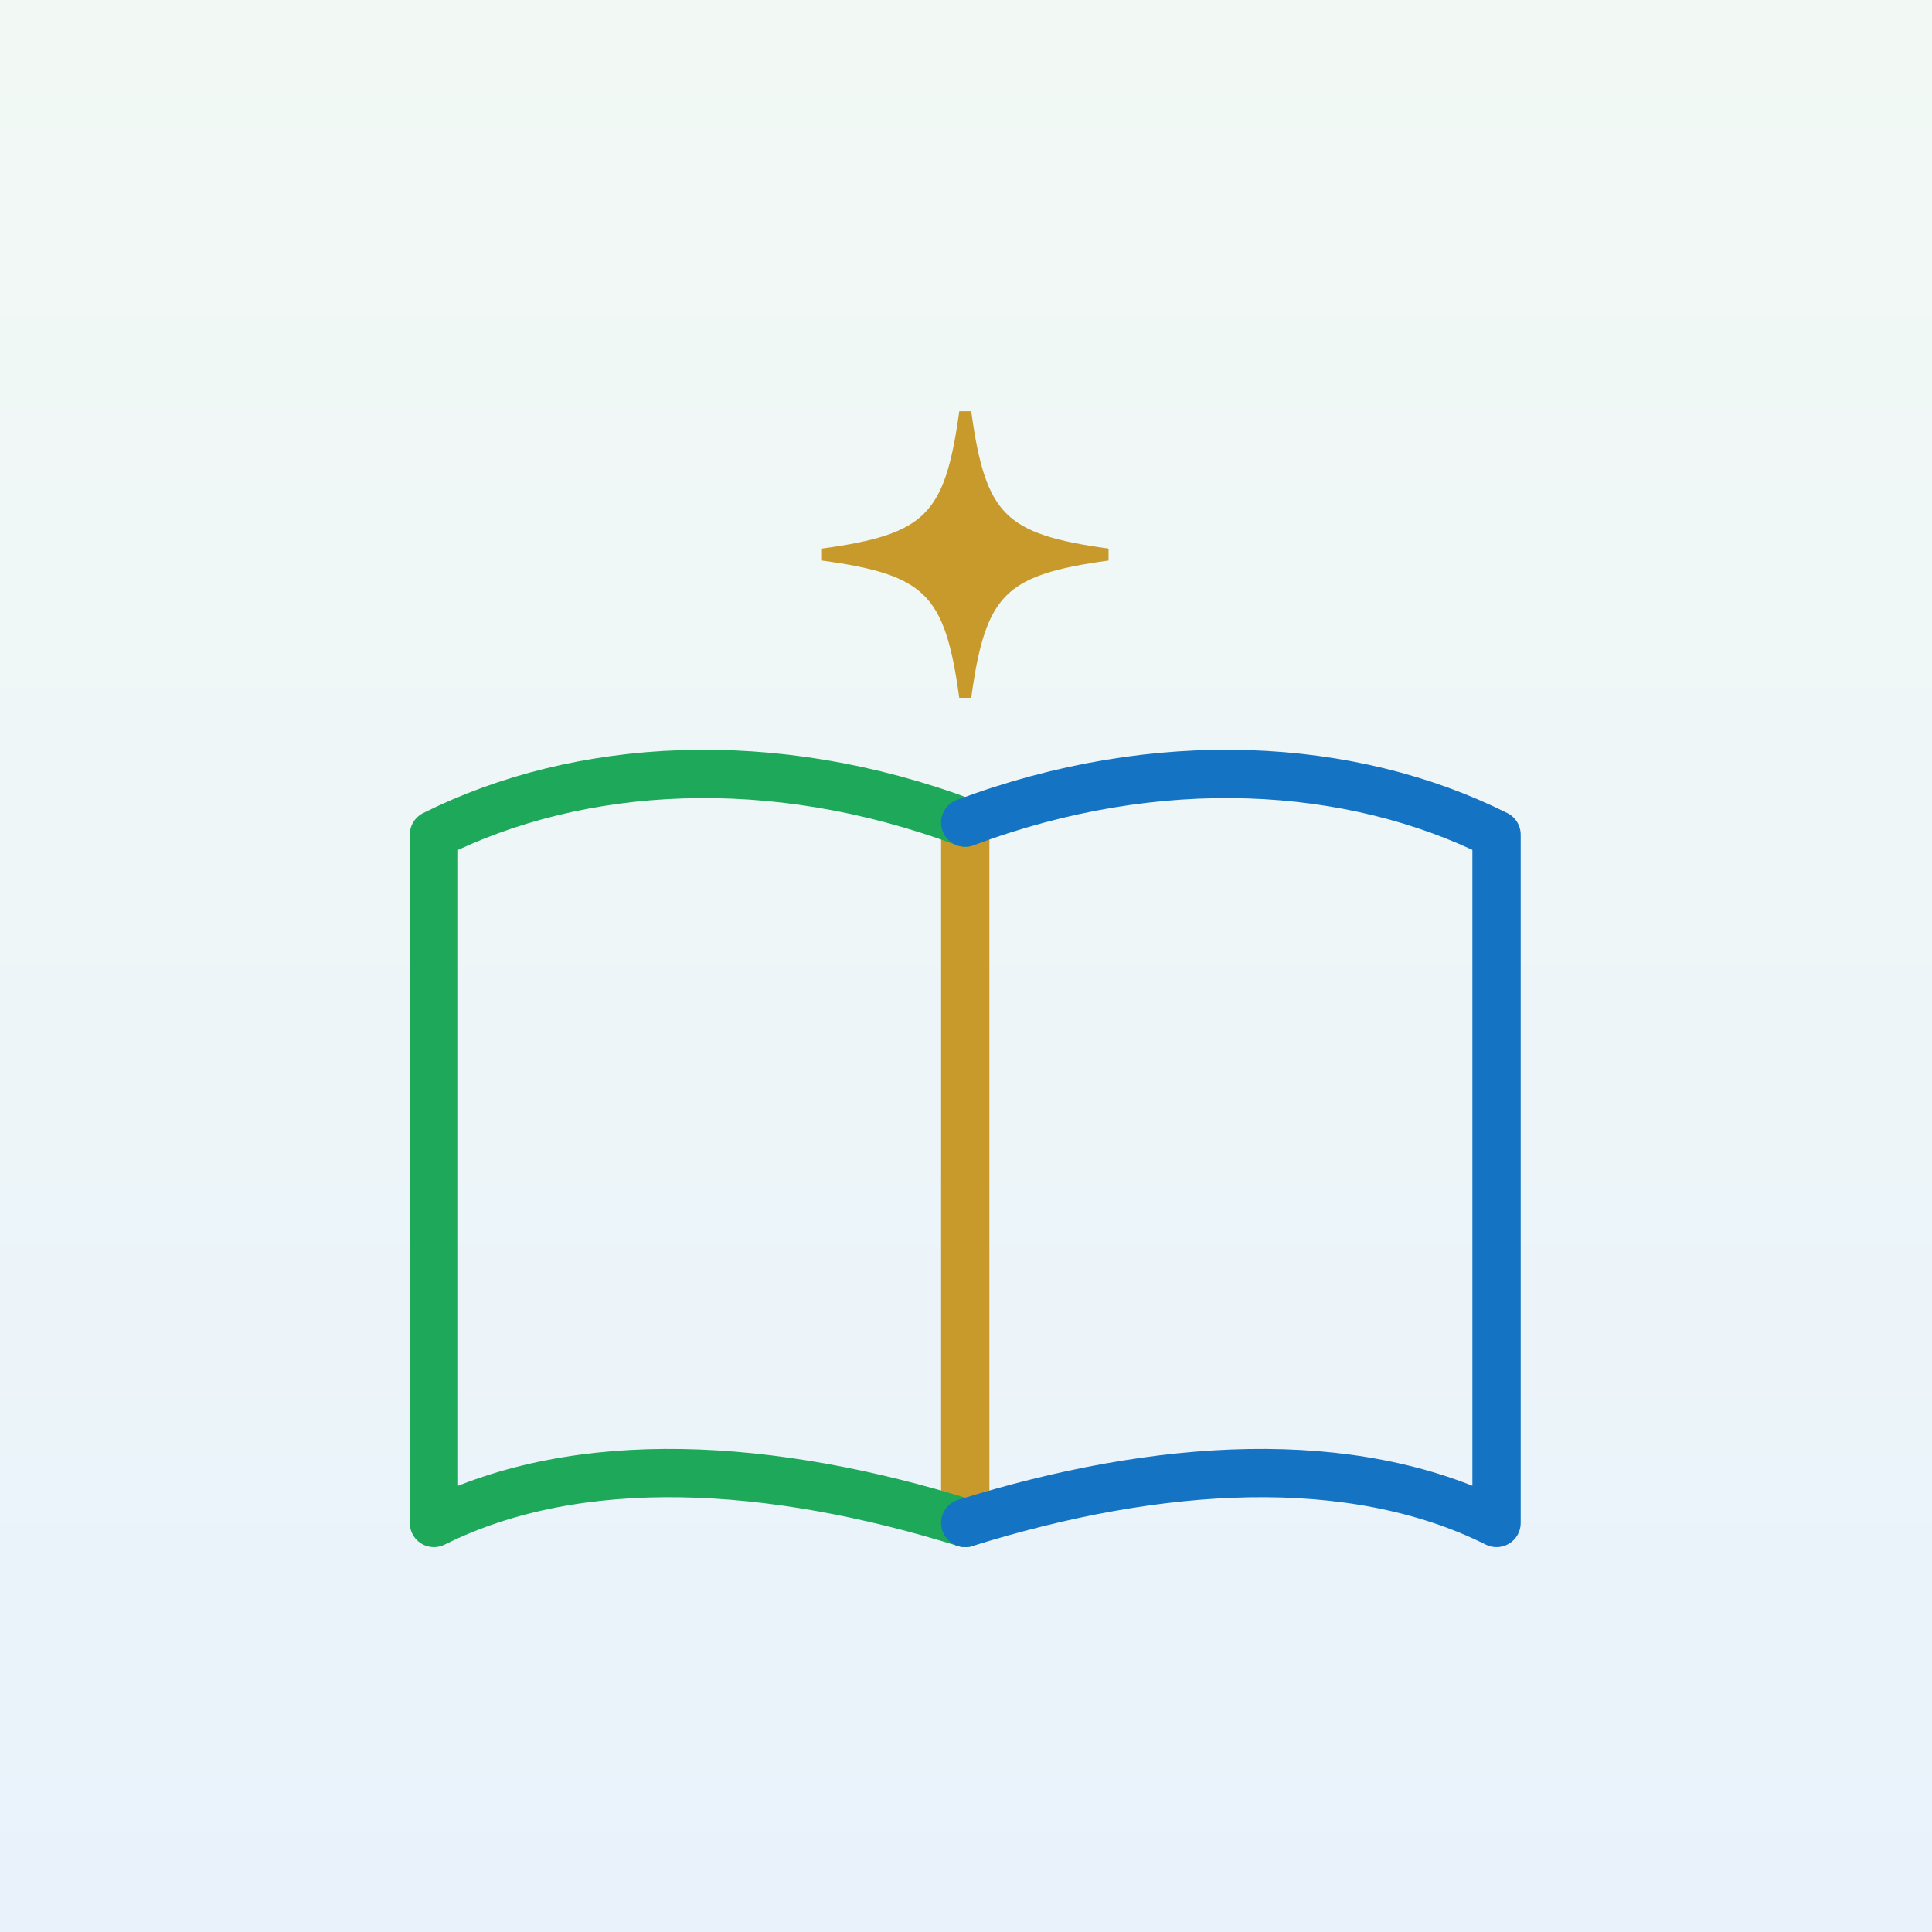
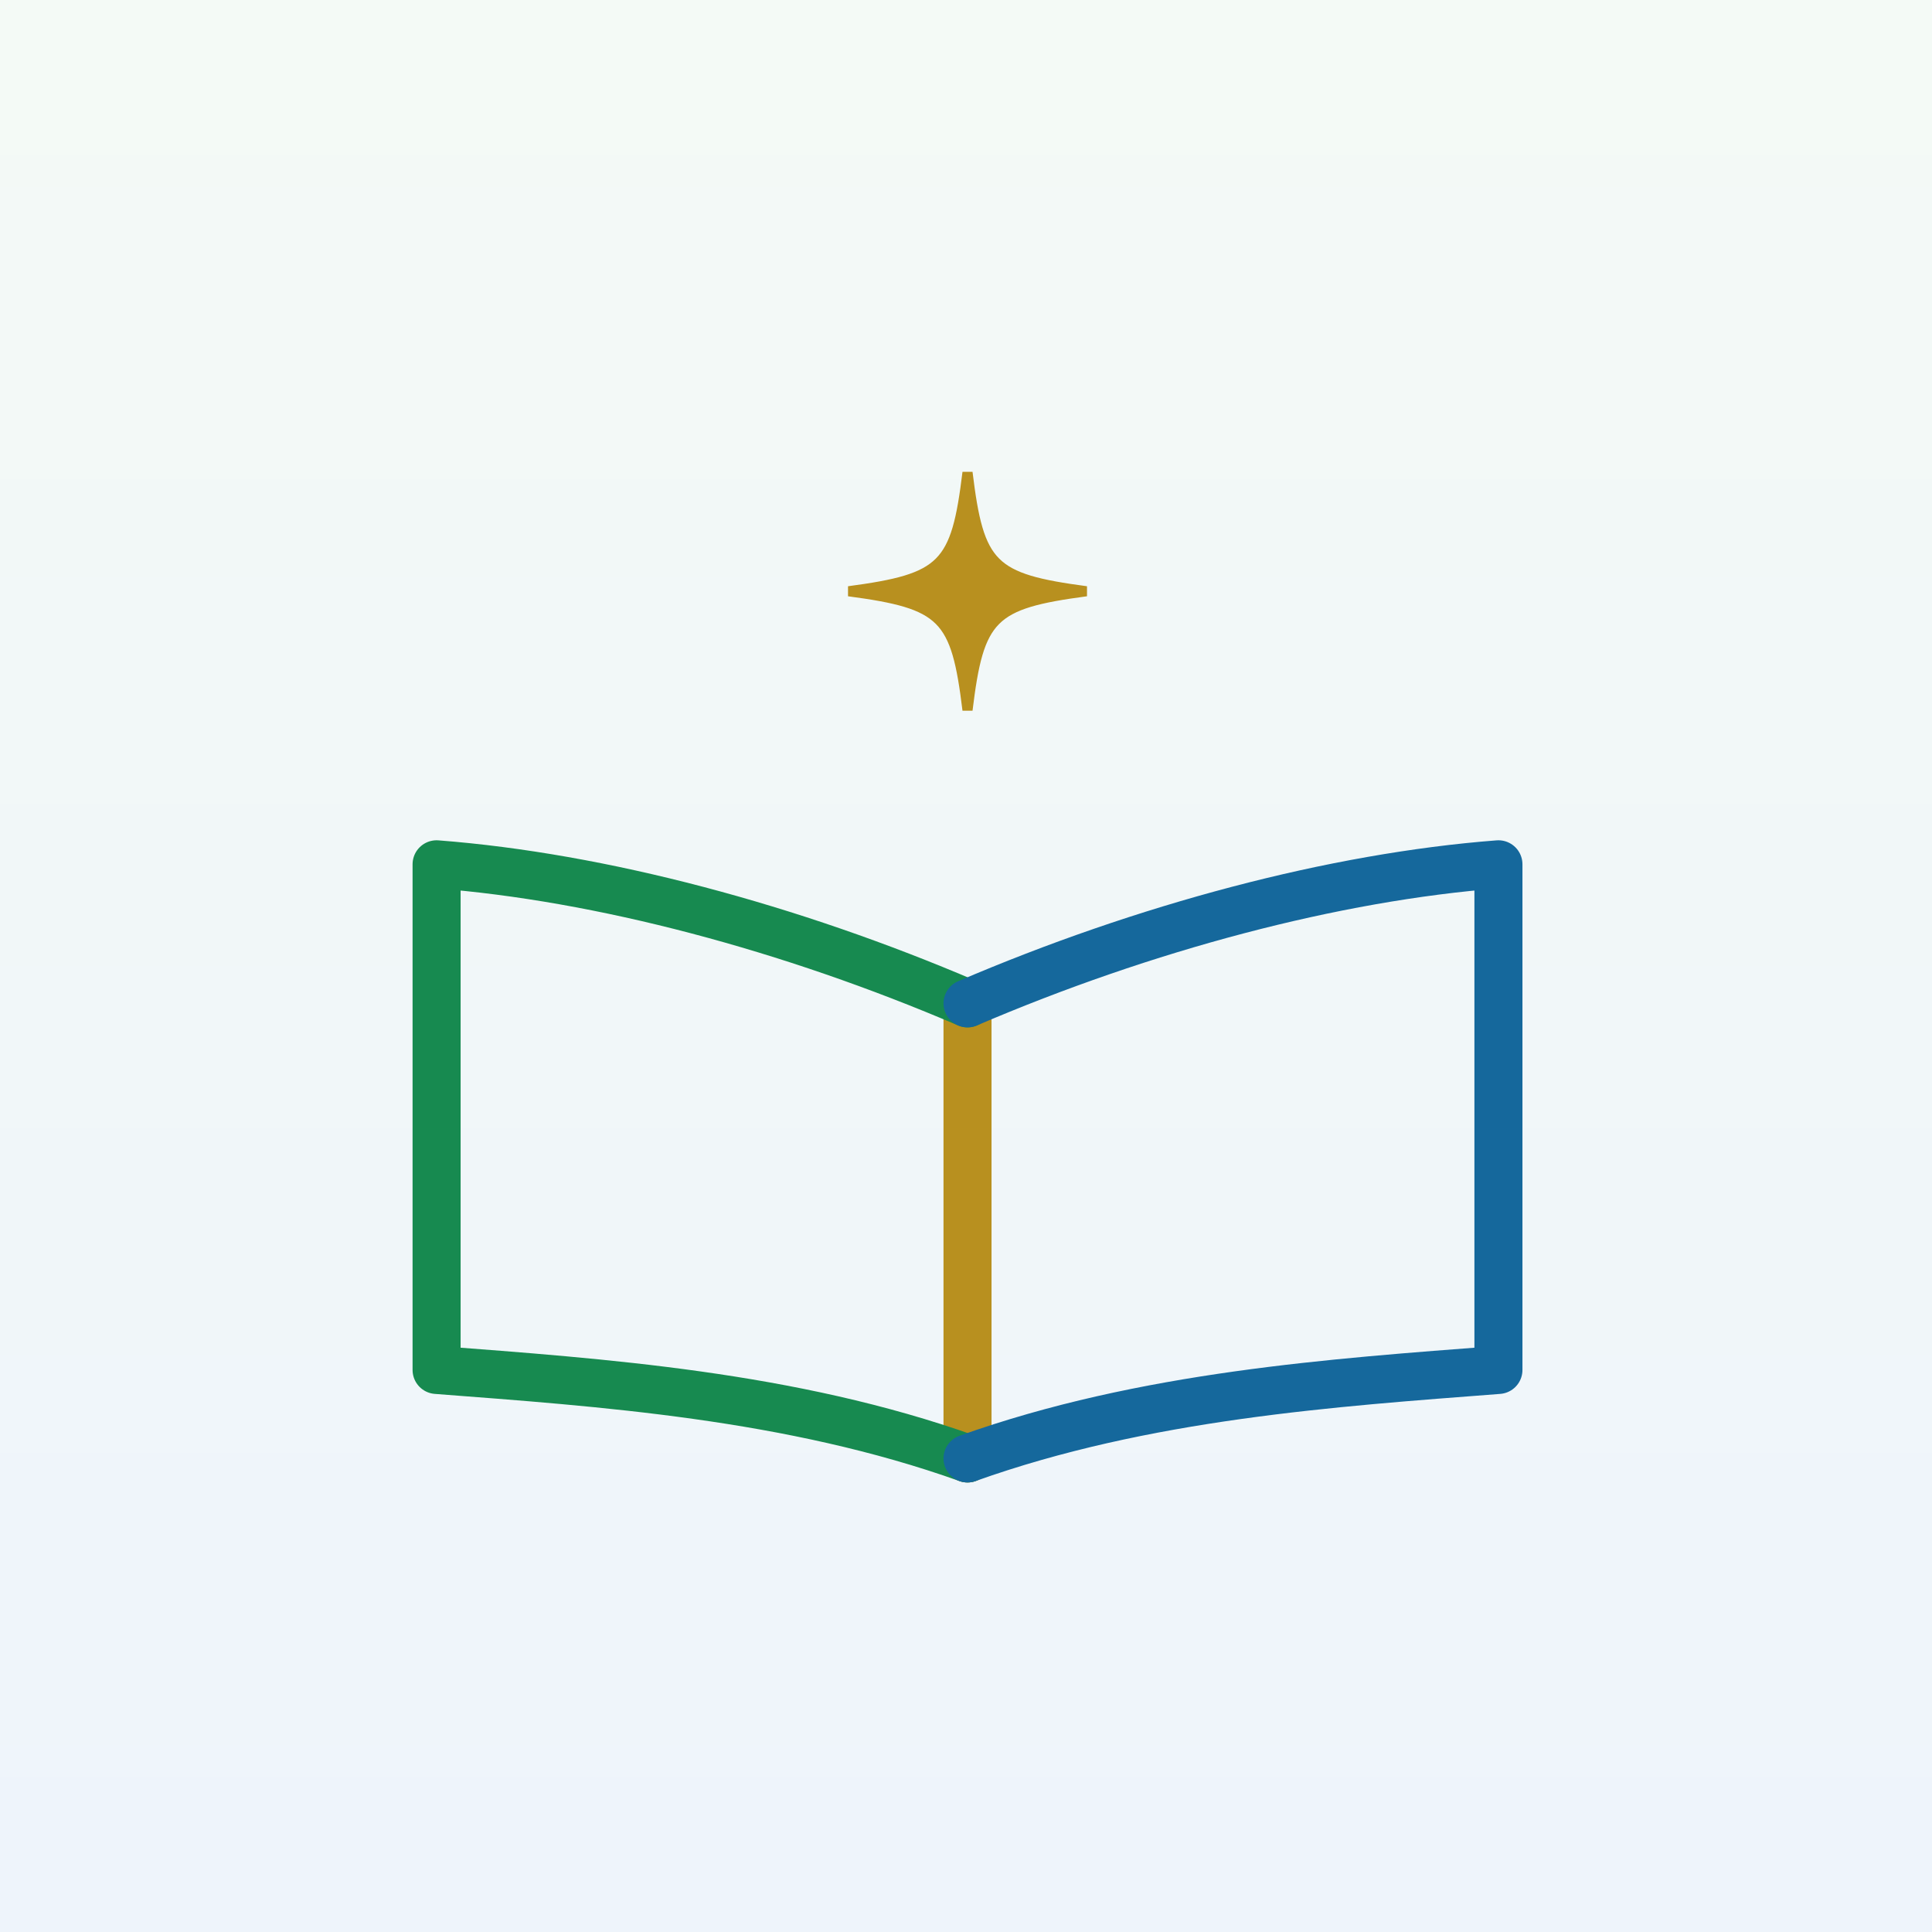
<svg xmlns="http://www.w3.org/2000/svg" width="512" height="512" viewBox="0 0 512 512">
  <defs>
    <linearGradient id="bg" x1="0" y1="0" x2="0" y2="1">
-       <stop offset="0" stop-color="#f2f9f5" />
-       <stop offset="1" stop-color="#e9f2fb" />
+       <stop offset="0" stop-color="#f4faf6" />
+       <stop offset="1" stop-color="#eef4fb" />
    </linearGradient>
  </defs>
  <rect width="512" height="512" fill="url(#bg)" />
-   <g transform="translate(51,90) scale(6.4)">
-     <path d="M32 3c.6 4.4 1.5 5.3 5.9 5.9-4.4.6-5.3 1.5-5.9 5.9-.6-4.4-1.5-5.3-5.9-5.9 4.4-.6 5.3-1.5 5.9-5.9z" fill="#c79a2b" stroke="#c79a2b" stroke-width="0.5" />
-     <path d="M32 20V49" fill="none" stroke="#c79a2b" stroke-width="2" stroke-linecap="round" />
-     <path d="M32 20C24 17 16 17.5 10 20.5V49C16 46 24 46.5 32 49" fill="none" stroke="#1ea85a" stroke-width="2" stroke-linecap="round" stroke-linejoin="round" />
-     <path d="M32 20C40 17 48 17.5 54 20.5V49C48 46 40 46.5 32 49" fill="none" stroke="#1573c4" stroke-width="2" stroke-linecap="round" stroke-linejoin="round" />
+   <g transform="translate(42,85) scale(6.7)">
+     <path d="M32 6c.45 3.7.95 4.2 4.7 4.7-3.75.5-4.25 1-4.7 4.7-.45-3.7-.95-4.2-4.7-4.7 3.75-.5 4.25-1 4.7-4.7z" fill="#b8901f" stroke="#b8901f" stroke-width="0.4" />
+     <path d="M32 27V45" fill="none" stroke="#b8901f" stroke-width="1.9" stroke-linecap="round" />
+     <path d="M32 27C25 24 17.5 22 11 21.5V41.5C17.5 42 25 42.5 32 45" fill="none" stroke="#178a50" stroke-width="1.9" stroke-linecap="round" stroke-linejoin="round" />
+     <path d="M32 27C39 24 46.5 22 53 21.5V41.5C46.5 42 39 42.5 32 45" fill="none" stroke="#15689c" stroke-width="1.9" stroke-linecap="round" stroke-linejoin="round" />
  </g>
</svg>
